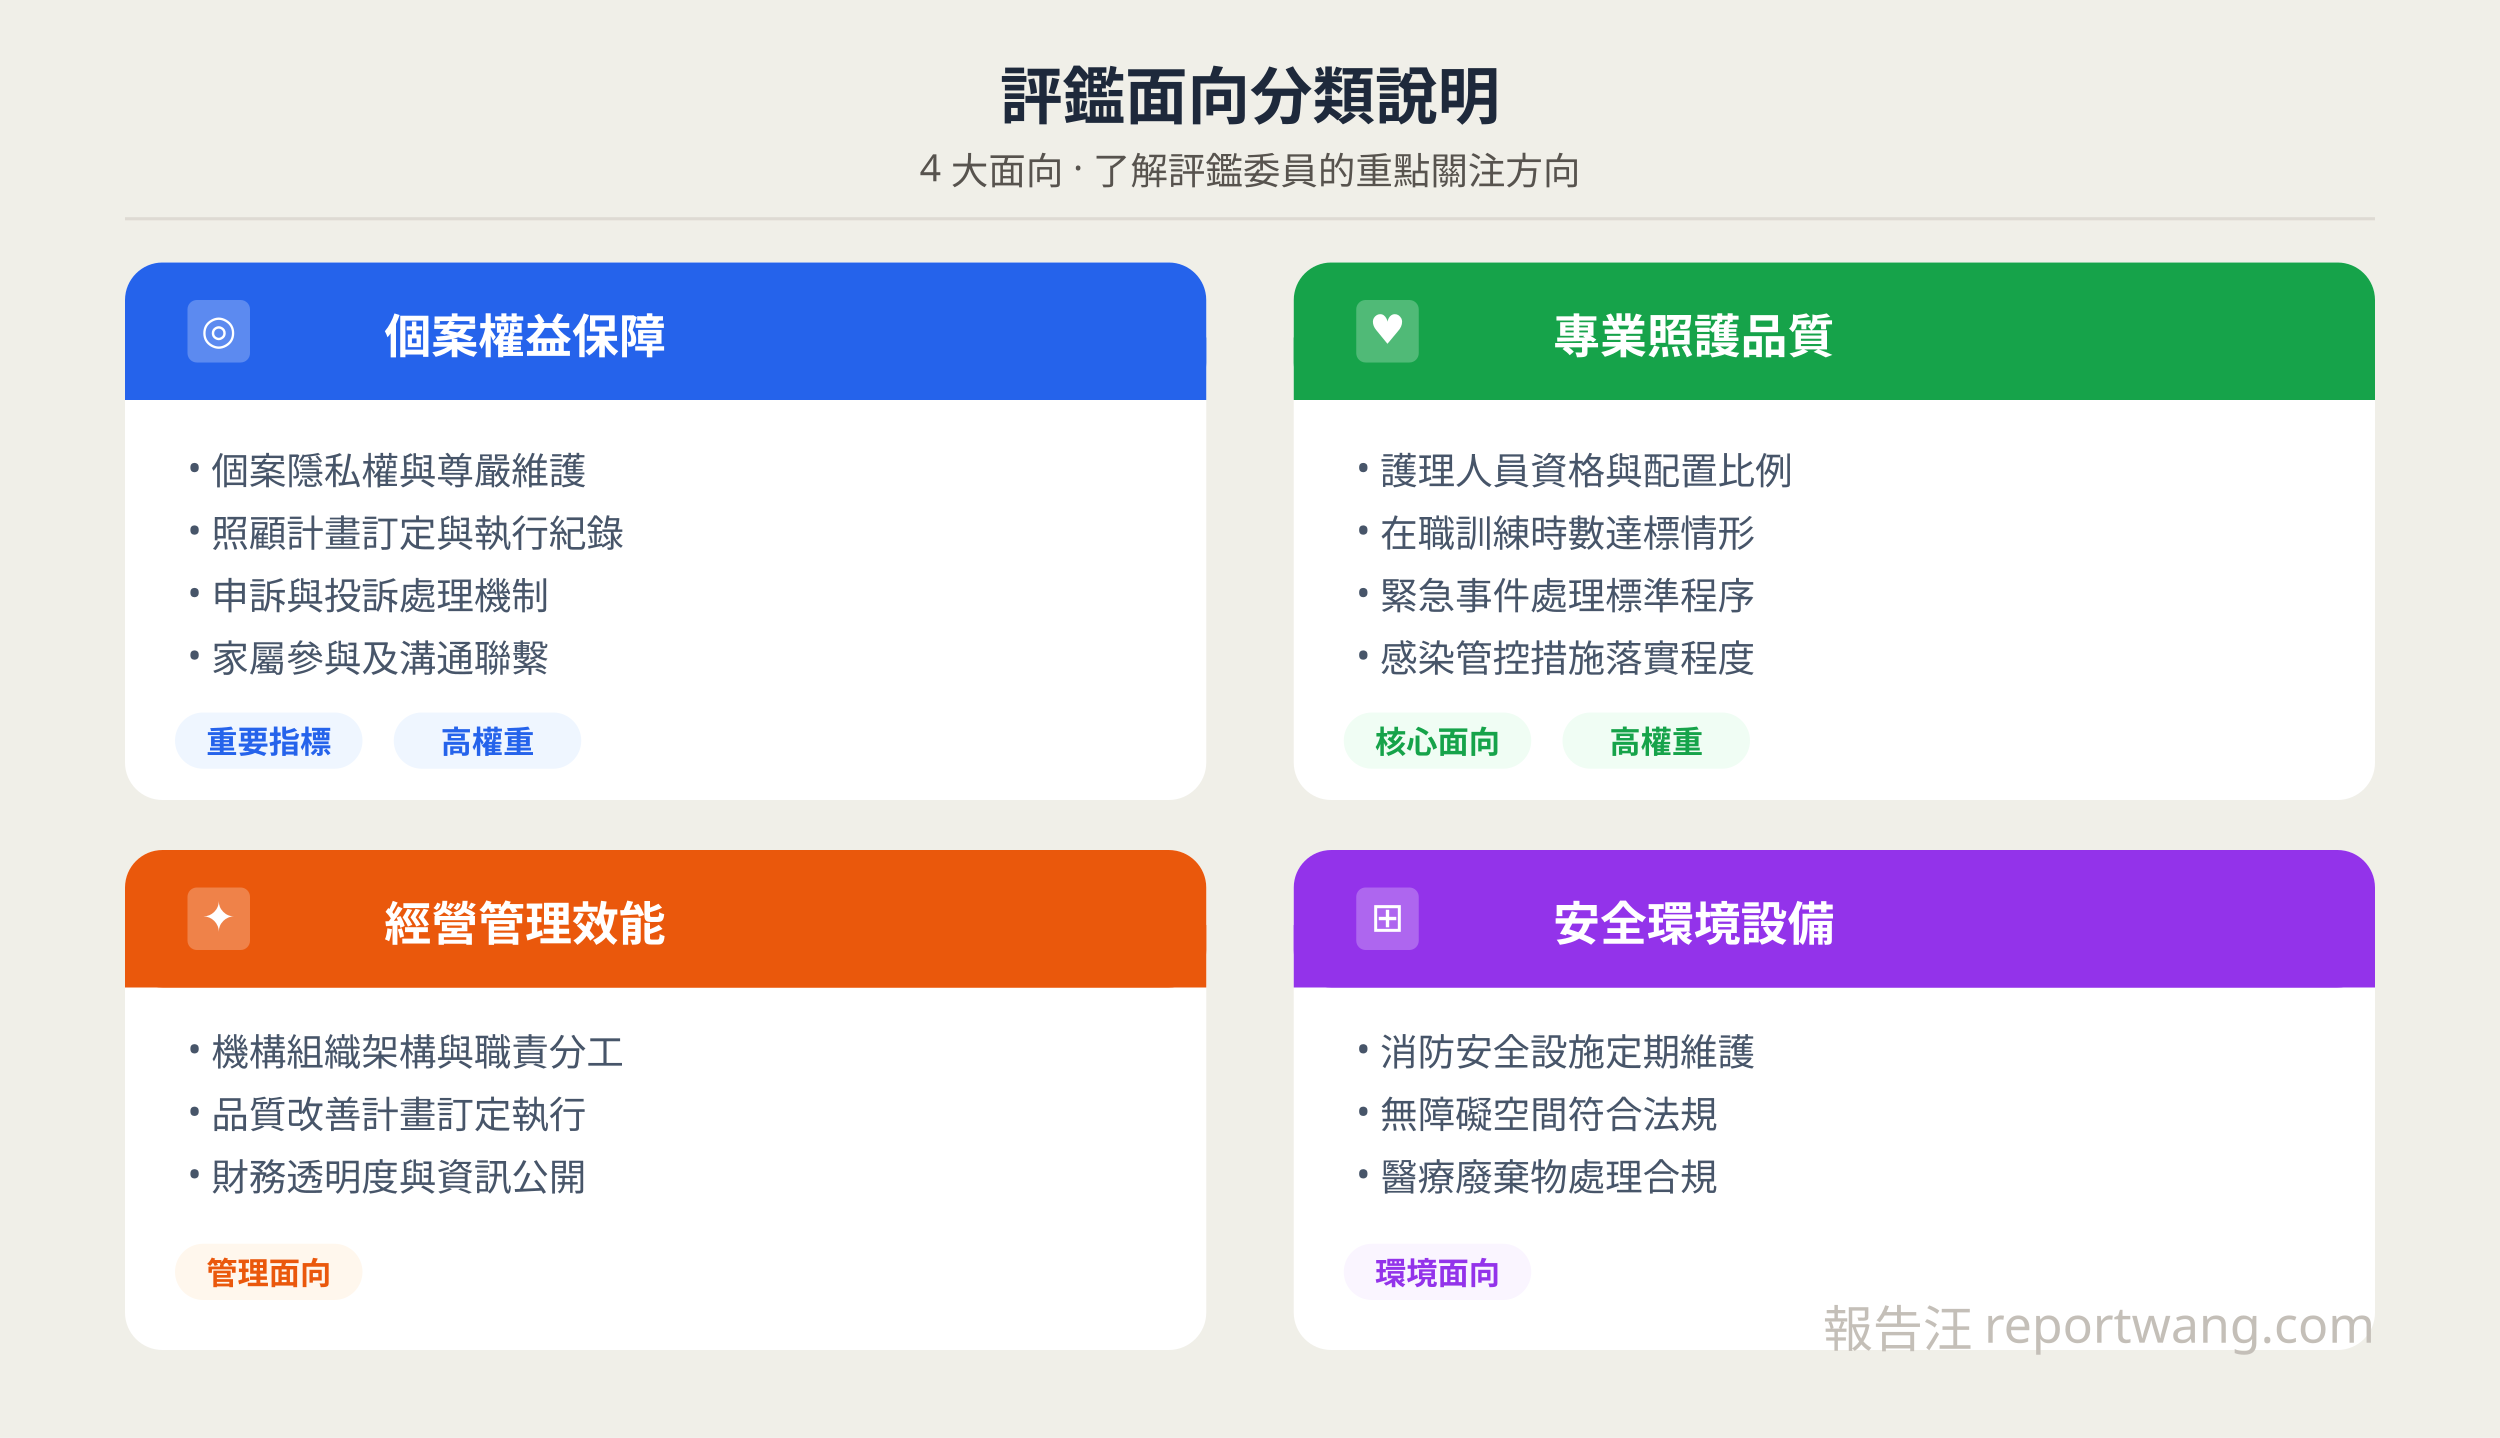
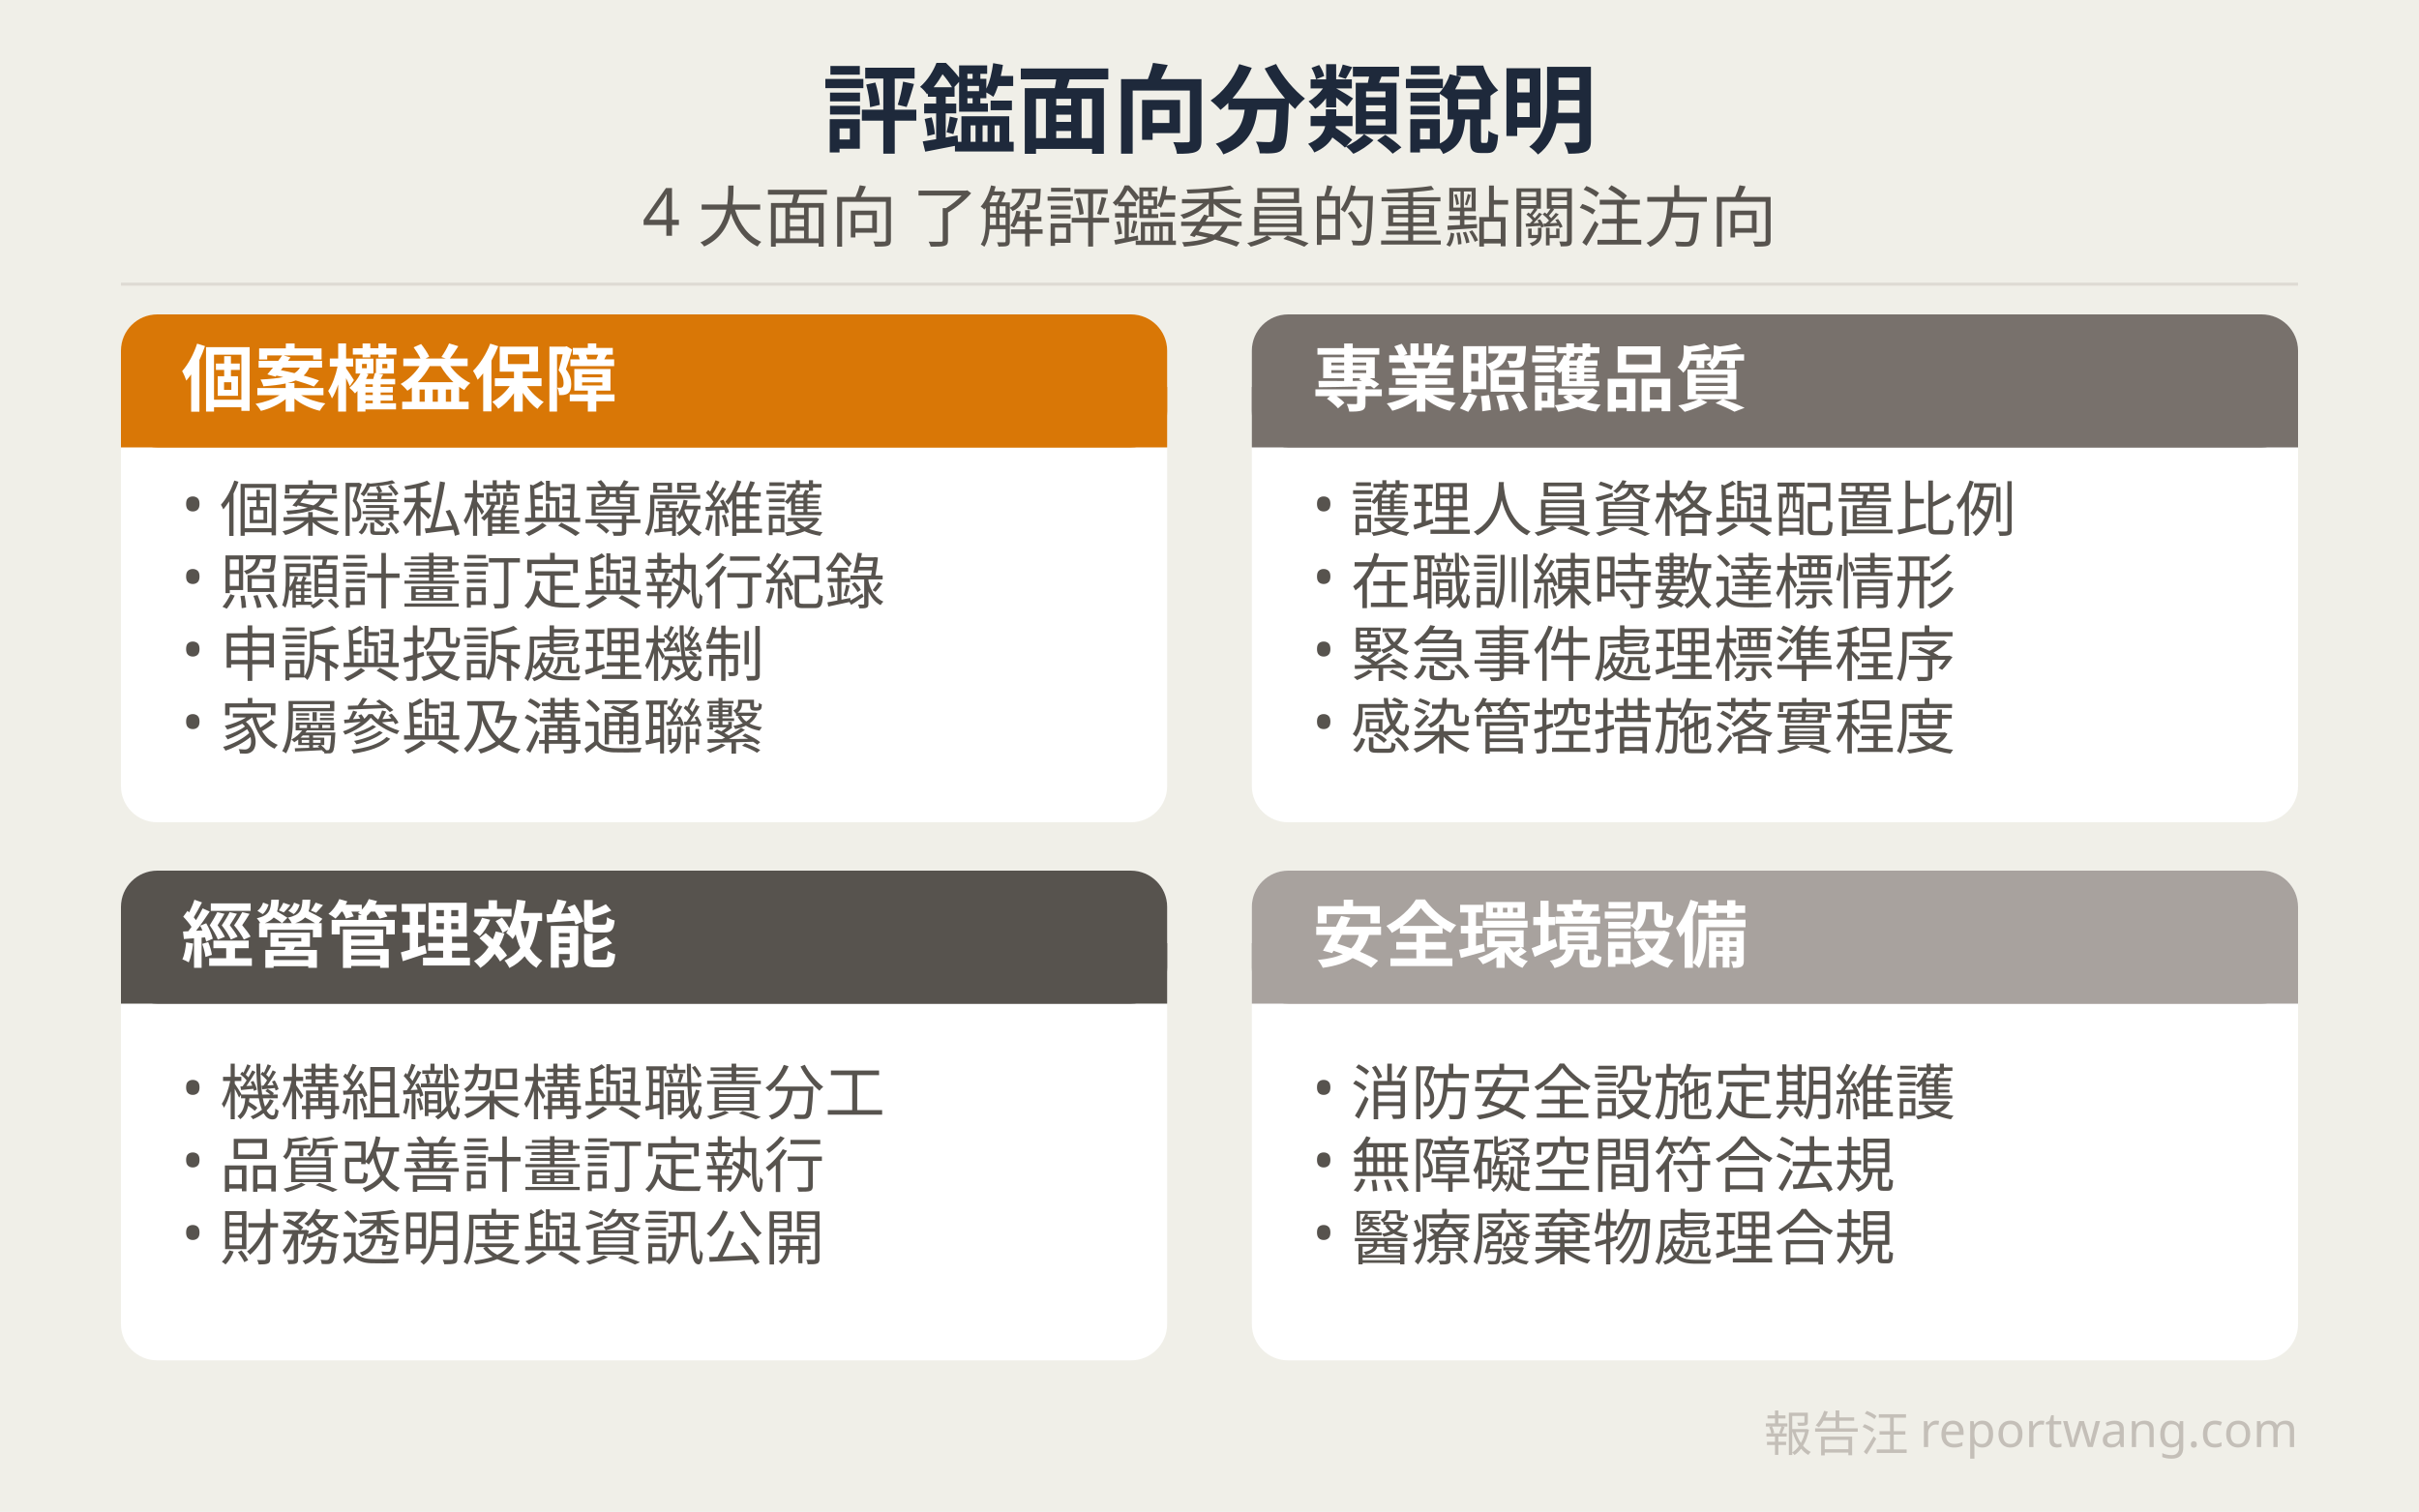
- <svg xmlns="http://www.w3.org/2000/svg" width="800" height="460" viewBox="0 0 800 460">
-   <rect width="800" height="460" fill="#f0efe8" />
-   <text x="400" y="38" text-anchor="middle" font-family="'Noto Sans TC', sans-serif" font-size="20" fill="#1e293b" font-weight="700">評鑑面向分類說明</text>
-   <text x="400" y="58" text-anchor="middle" font-family="'Noto Sans TC', sans-serif" font-size="12" fill="#57534e">4 大面向 · 了解評鑑委員的重點關注方向</text>
-   <line x1="40" y1="70" x2="760" y2="70" stroke="#dedad3" stroke-width="1" />
-   <rect x="40" y="84" width="346" height="172" rx="12" fill="white" />
-   <rect x="40" y="84" width="346" height="44" rx="12" fill="#2563eb" />
-   <rect x="40" y="108" width="346" height="20" fill="#2563eb" />
-   <rect x="60" y="96" width="20" height="20" rx="3" fill="rgba(255,255,255,0.25)" />
-   <text x="70" y="110" text-anchor="middle" font-family="sans-serif" font-size="13" fill="white">◎</text>
-   <text x="168" y="113" text-anchor="middle" font-family="'Noto Sans TC', sans-serif" font-size="15" fill="white" font-weight="700">個案權益保障</text>
-   <text x="60" y="154" font-family="'Noto Sans TC', sans-serif" font-size="12" fill="#475569">• 個案隱私權與尊嚴維護</text>
-   <text x="60" y="174" font-family="'Noto Sans TC', sans-serif" font-size="12" fill="#475569">• 照顧計畫訂定與執行紀錄</text>
-   <text x="60" y="194" font-family="'Noto Sans TC', sans-serif" font-size="12" fill="#475569">• 申訴與投訴處理機制</text>
-   <text x="60" y="214" font-family="'Noto Sans TC', sans-serif" font-size="12" fill="#475569">• 家屬參與及溝通聯繫</text>
-   <rect x="56" y="228" width="60" height="18" rx="9" fill="#eff6ff" />
-   <text x="86" y="241" text-anchor="middle" font-family="'Noto Sans TC', sans-serif" font-size="10" fill="#2563eb" font-weight="600">重要指標</text>
-   <rect x="126" y="228" width="60" height="18" rx="9" fill="#eff6ff" />
-   <text x="156" y="241" text-anchor="middle" font-family="'Noto Sans TC', sans-serif" font-size="10" fill="#2563eb" font-weight="600">高權重</text>
-   <rect x="414" y="84" width="346" height="172" rx="12" fill="white" />
-   <rect x="414" y="84" width="346" height="44" rx="12" fill="#16a34a" />
-   <rect x="414" y="108" width="346" height="20" fill="#16a34a" />
-   <rect x="434" y="96" width="20" height="20" rx="3" fill="rgba(255,255,255,0.25)" />
-   <text x="444" y="110" text-anchor="middle" font-family="sans-serif" font-size="13" fill="white">♥</text>
-   <text x="542" y="113" text-anchor="middle" font-family="'Noto Sans TC', sans-serif" font-size="15" fill="white" font-weight="700">專業照護品質</text>
-   <text x="434" y="154" font-family="'Noto Sans TC', sans-serif" font-size="12" fill="#475569">• 護理人員資格與配置比例</text>
-   <text x="434" y="174" font-family="'Noto Sans TC', sans-serif" font-size="12" fill="#475569">• 在職訓練時數達標情形</text>
-   <text x="434" y="194" font-family="'Noto Sans TC', sans-serif" font-size="12" fill="#475569">• 緊急事件處理標準程序</text>
-   <text x="434" y="214" font-family="'Noto Sans TC', sans-serif" font-size="12" fill="#475569">• 感染管控措施落實程度</text>
-   <rect x="430" y="228" width="60" height="18" rx="9" fill="#f0fdf4" />
-   <text x="460" y="241" text-anchor="middle" font-family="'Noto Sans TC', sans-serif" font-size="10" fill="#16a34a" font-weight="600">核心面向</text>
-   <rect x="500" y="228" width="60" height="18" rx="9" fill="#f0fdf4" />
-   <text x="530" y="241" text-anchor="middle" font-family="'Noto Sans TC', sans-serif" font-size="10" fill="#16a34a" font-weight="600">高權重</text>
-   <rect x="40" y="272" width="346" height="160" rx="12" fill="white" />
-   <rect x="40" y="272" width="346" height="44" rx="12" fill="#ea580c" />
-   <rect x="40" y="296" width="346" height="20" fill="#ea580c" />
-   <rect x="60" y="284" width="20" height="20" rx="3" fill="rgba(255,255,255,0.25)" />
-   <text x="70" y="298" text-anchor="middle" font-family="sans-serif" font-size="13" fill="white">✦</text>
-   <text x="168" y="301" text-anchor="middle" font-family="'Noto Sans TC', sans-serif" font-size="15" fill="white" font-weight="700">經營管理效能</text>
-   <text x="60" y="340" font-family="'Noto Sans TC', sans-serif" font-size="12" fill="#475569">• 機構組織架構與職責分工</text>
-   <text x="60" y="360" font-family="'Noto Sans TC', sans-serif" font-size="12" fill="#475569">• 品質改善計畫訂定執行</text>
-   <text x="60" y="380" font-family="'Noto Sans TC', sans-serif" font-size="12" fill="#475569">• 財務透明度與資訊公開</text>
-   <rect x="56" y="398" width="60" height="18" rx="9" fill="#fff7ed" />
-   <text x="86" y="411" text-anchor="middle" font-family="'Noto Sans TC', sans-serif" font-size="10" fill="#ea580c" font-weight="600">管理面向</text>
-   <rect x="414" y="272" width="346" height="160" rx="12" fill="white" />
-   <rect x="414" y="272" width="346" height="44" rx="12" fill="#9333ea" />
-   <rect x="414" y="296" width="346" height="20" fill="#9333ea" />
-   <rect x="434" y="284" width="20" height="20" rx="3" fill="rgba(255,255,255,0.25)" />
-   <text x="444" y="298" text-anchor="middle" font-family="sans-serif" font-size="13" fill="white">⊞</text>
-   <text x="542" y="301" text-anchor="middle" font-family="'Noto Sans TC', sans-serif" font-size="15" fill="white" font-weight="700">安全環境設備</text>
-   <text x="434" y="340" font-family="'Noto Sans TC', sans-serif" font-size="12" fill="#475569">• 消防安全設施定期維護</text>
-   <text x="434" y="360" font-family="'Noto Sans TC', sans-serif" font-size="12" fill="#475569">• 無障礙空間符合法規</text>
-   <text x="434" y="380" font-family="'Noto Sans TC', sans-serif" font-size="12" fill="#475569">• 醫療廢棄物處理合規</text>
-   <rect x="430" y="398" width="60" height="18" rx="9" fill="#faf5ff" />
-   <text x="460" y="411" text-anchor="middle" font-family="'Noto Sans TC', sans-serif" font-size="10" fill="#9333ea" font-weight="600">環境面向</text>
-   <text x="760" y="431" font-size="16" fill="#c4bfb8" text-anchor="end" font-weight="400" font-family="'Noto Sans TC', sans-serif">報告汪 reportwang.com</text>
+ <svg xmlns="http://www.w3.org/2000/svg" width="800" height="500" viewBox="0 0 800 500" font-family="'Noto Sans TC', sans-serif">
+   <rect width="800" height="500" fill="#f0efe8" />
+   <text x="400" y="48" text-anchor="middle" font-size="32" fill="#1e293b" font-weight="700">評鑑面向分類說明</text>
+   <text x="400" y="78" text-anchor="middle" font-size="22" fill="#57534e">4 大面向 了解評鑑委員的重點關注方向</text>
+   <line x1="40" y1="94" x2="760" y2="94" stroke="#dedad3" stroke-width="1" />
+   <rect x="40" y="104" width="346" height="168" rx="12" fill="white" />
+   <rect x="40" y="104" width="346" height="44" rx="12" fill="#d97706" />
+   <rect x="40" y="128" width="346" height="20" fill="#d97706" />
+   <text x="60" y="134" font-size="24" fill="white" font-weight="700">個案權益保障</text>
+   <text x="60" y="174" font-size="20" fill="#57534e">• 個案隱私權與尊嚴維護</text>
+   <text x="60" y="198" font-size="20" fill="#57534e">• 照顧計畫訂定與執行紀錄</text>
+   <text x="60" y="222" font-size="20" fill="#57534e">• 申訴與投訴處理機制</text>
+   <text x="60" y="246" font-size="20" fill="#57534e">• 家屬參與及溝通聯繫</text>
+   <rect x="414" y="104" width="346" height="168" rx="12" fill="white" />
+   <rect x="414" y="104" width="346" height="44" rx="12" fill="#78716c" />
+   <rect x="414" y="128" width="346" height="20" fill="#78716c" />
+   <text x="434" y="134" font-size="24" fill="white" font-weight="700">專業照護品質</text>
+   <text x="434" y="174" font-size="20" fill="#57534e">• 護理人員資格與配置比例</text>
+   <text x="434" y="198" font-size="20" fill="#57534e">• 在職訓練時數達標情形</text>
+   <text x="434" y="222" font-size="20" fill="#57534e">• 緊急事件處理標準程序</text>
+   <text x="434" y="246" font-size="20" fill="#57534e">• 感染管控措施落實程度</text>
+   <rect x="40" y="288" width="346" height="162" rx="12" fill="white" />
+   <rect x="40" y="288" width="346" height="44" rx="12" fill="#57534e" />
+   <rect x="40" y="312" width="346" height="20" fill="#57534e" />
+   <text x="60" y="318" font-size="24" fill="white" font-weight="700">經營管理效能</text>
+   <text x="60" y="367" font-size="20" fill="#57534e">• 機構組織架構與職責分工</text>
+   <text x="60" y="391" font-size="20" fill="#57534e">• 品質改善計畫訂定執行</text>
+   <text x="60" y="415" font-size="20" fill="#57534e">• 財務透明度與資訊公開</text>
+   <rect x="414" y="288" width="346" height="162" rx="12" fill="white" />
+   <rect x="414" y="288" width="346" height="44" rx="12" fill="#a8a29e" />
+   <rect x="414" y="312" width="346" height="20" fill="#a8a29e" />
+   <text x="434" y="318" font-size="24" fill="white" font-weight="700">安全環境設備</text>
+   <text x="434" y="367" font-size="20" fill="#57534e">• 消防安全設施定期維護</text>
+   <text x="434" y="391" font-size="20" fill="#57534e">• 無障礙空間符合法規</text>
+   <text x="434" y="415" font-size="20" fill="#57534e">• 醫療廢棄物處理合規</text>
+   <text x="760" y="480" font-size="16" fill="#c4bfb8" text-anchor="end" font-weight="400">報告汪 reportwang.com</text>
</svg>
